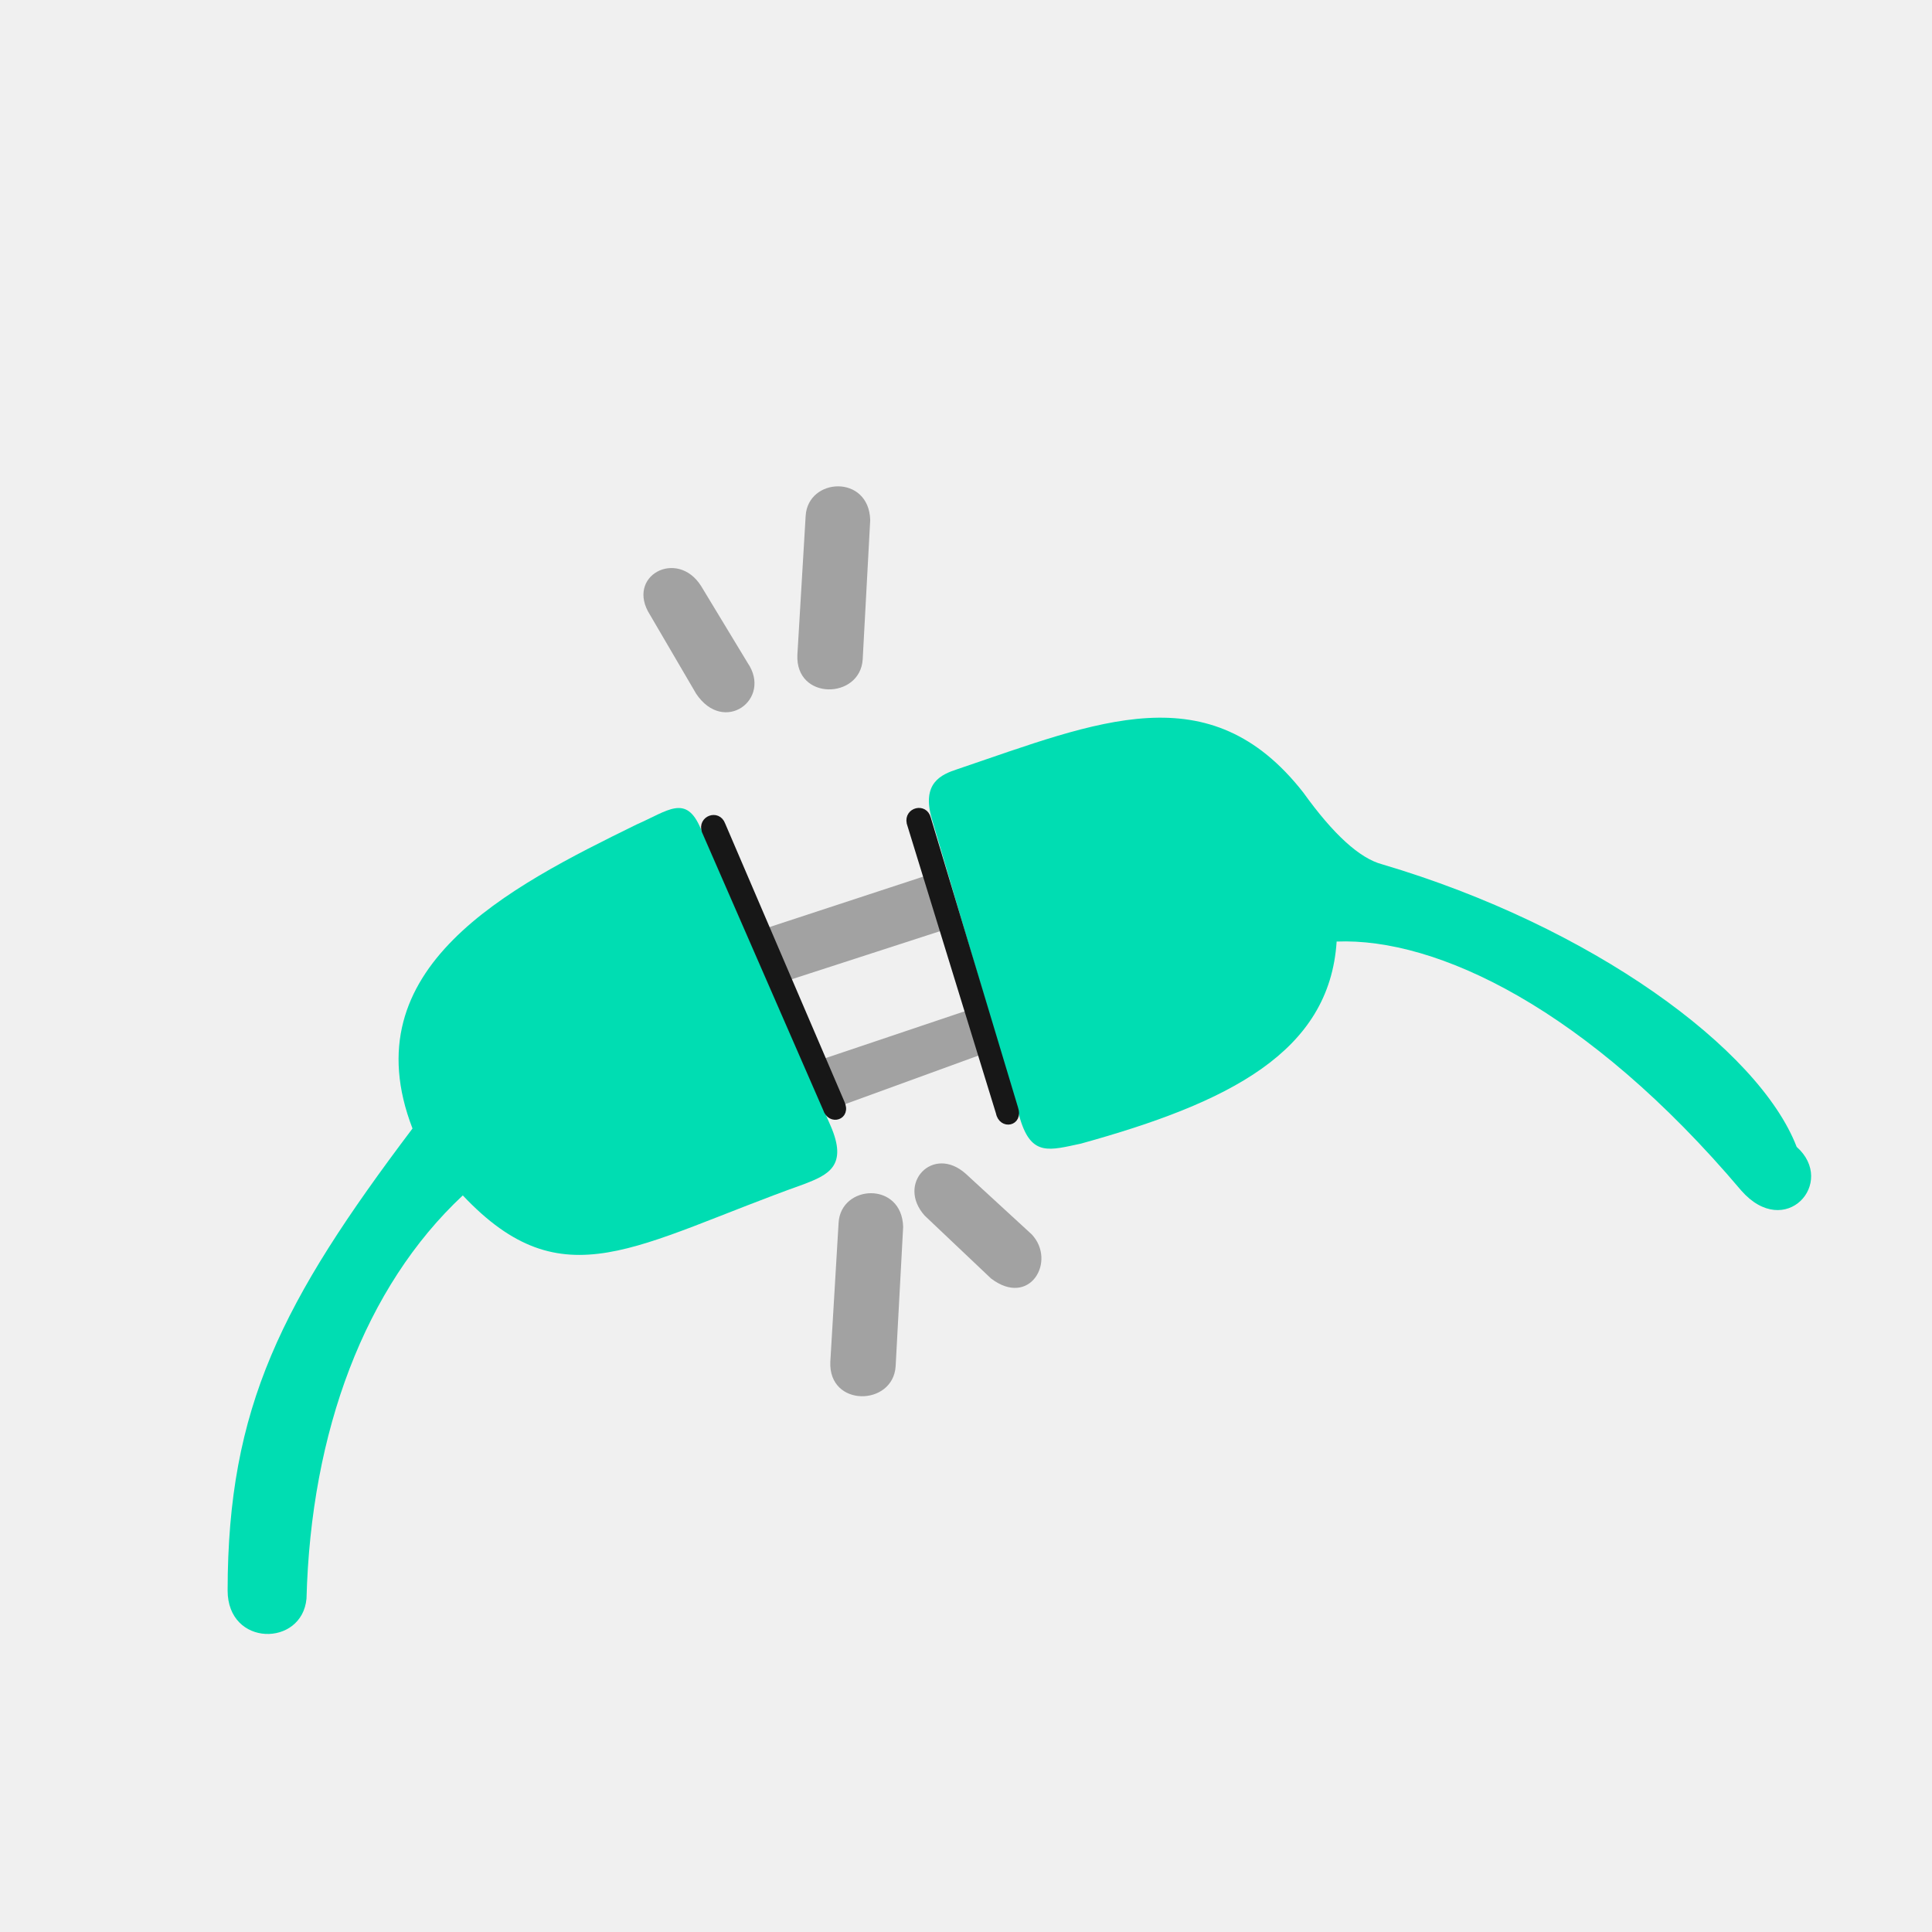
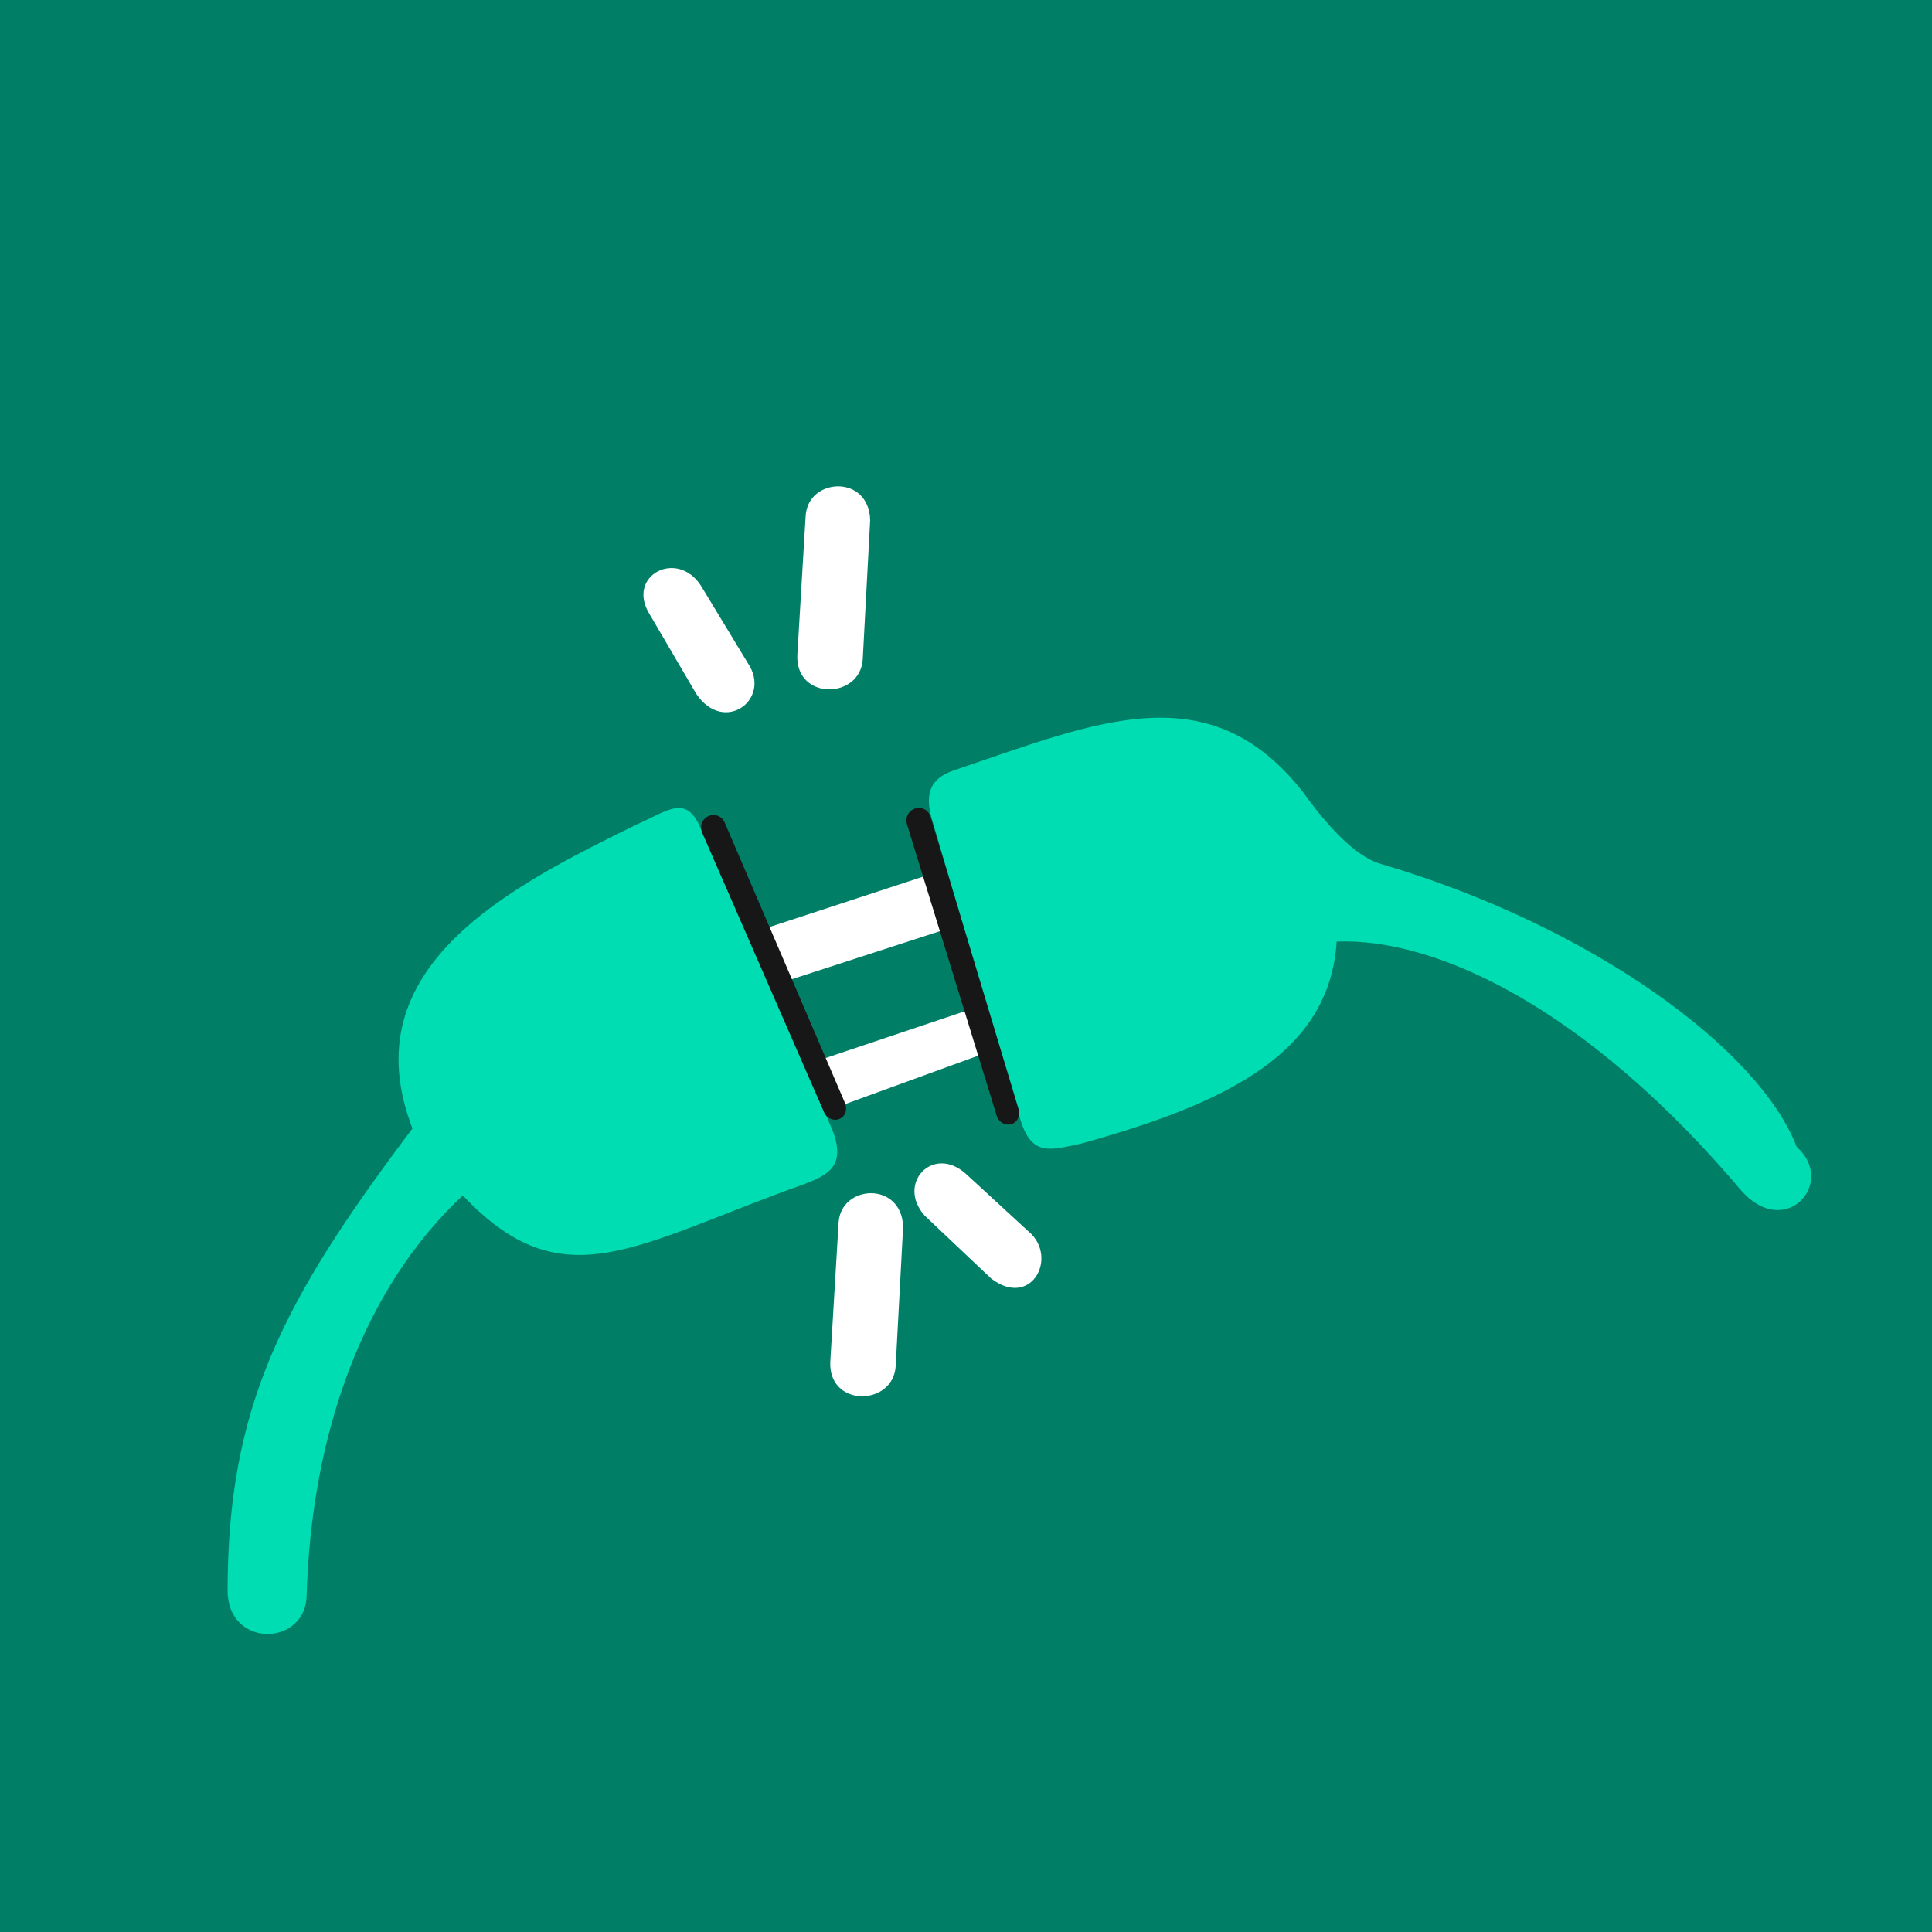
- <svg xmlns="http://www.w3.org/2000/svg" version="1.1" x="0px" y="0px" width="1048.0px" height="1048.0px" viewBox="0 0 1048.0 1048.0" enable-background="new 0 0 1048.0 1048.0" xml:space="preserve">
-   <path fill="#A2A2A2" stroke="#171717" fill-opacity="1.000" stroke-opacity="1.000" fill-rule="nonzero" stroke-width="0.0" stroke-linejoin="miter" stroke-linecap="square" d="M533.46,571.60L457.54,599.26L447.20,574.17L527.60,547.10L533.46,571.60z" />
-   <path fill="#A2A2A2" stroke="#171717" fill-opacity="1.000" stroke-opacity="1.000" fill-rule="nonzero" stroke-width="0.0" stroke-linejoin="miter" stroke-linecap="square" d="M416.57,503.16L427.54,531.81L513.79,503.85L502.99,474.79L416.57,503.16z" />
-   <path fill="#00DDB2" stroke="#000000" fill-opacity="1.000" stroke-opacity="1.000" fill-rule="nonzero" stroke-width="0.0" stroke-linejoin="miter" stroke-linecap="square" d="M123.47,862.76C123.55,763.17,152.94,705.99,223.76,612.15C190.07,524.81,275.83,481.28,345.35,447.22C362.50,439.72,372.12,430.63,380.10,449.45L450.53,610.62C460.06,632.45,449.25,637.28,436.05,642.36C344.45,675.02,305.62,706.33,251.04,648.44C197.88,698.12,168.63,776.65,166.26,867.14C163.89,893.42,123.47,893.42,123.47,862.76z" />
-   <path fill="#00DDB2" stroke="#000000" fill-opacity="1.000" stroke-opacity="1.000" fill-rule="nonzero" stroke-width="0.0" stroke-linejoin="miter" stroke-linecap="square" d="M749.77,468.85C863.40,502.47,954.09,568.92,974.59,622.11C996.38,641.48,968.40,673.05,944.50,645.77C860.92,546.90,779.15,508.57,725.05,510.74C721.19,570.78,666.61,598.14,586.34,620.35C569.46,623.91,559.67,627.45,553.48,607.36L505.55,444.45C499.62,424.64,510.62,420.09,519.40,417.21C595.41,391.47,656.00,364.85,706.92,429.84Q731.44,464.01,749.77,468.85z" />
-   <path fill="#171717" stroke="#171717" fill-opacity="1.000" stroke-opacity="1.000" fill-rule="nonzero" stroke-width="3.041" stroke-linejoin="miter" stroke-linecap="square" d="M550.76,601.15C553.58,609.43,543.28,611.39,541.74,603.63L493.34,446.41C491.86,439.42,501.69,436.95,503.44,443.93L550.76,601.15z" />
-   <path fill="#171717" stroke="#171717" fill-opacity="1.000" stroke-opacity="1.000" fill-rule="nonzero" stroke-width="3.041" stroke-linejoin="miter" stroke-linecap="square" d="M456.62,598.11C460.36,606.02,450.34,609.13,447.94,601.59L382.16,450.82C379.90,444.03,389.40,440.47,391.92,447.21L456.62,598.11z" />
-   <path fill="#A2A2A2" stroke="#171717" fill-opacity="1.000" stroke-opacity="1.000" fill-rule="nonzero" stroke-width="0.0" stroke-linejoin="miter" stroke-linecap="square" d="M485.83,741.17C484.40,762.87,449.33,763.50,450.40,738.71L454.89,663.29C456.13,642.38,489.21,640.67,489.91,665.51L485.83,741.17z" />
-   <path fill="#A2A2A2" stroke="#171717" fill-opacity="1.000" stroke-opacity="1.000" fill-rule="nonzero" stroke-width="0.0" stroke-linejoin="miter" stroke-linecap="square" d="M559.67,669.60C573.23,684.07,558.55,709.54,537.55,693.48L501.62,659.44C486.05,642.07,506.06,620.78,523.85,636.68L559.67,669.60z" />
-   <path fill="#A2A2A2" stroke="#171717" fill-opacity="1.000" stroke-opacity="1.000" fill-rule="nonzero" stroke-width="0.0" stroke-linejoin="miter" stroke-linecap="square" d="M405.56,359.59C419.00,379.29,392.72,398.78,377.64,376.34L352.65,333.62C338.99,312.40,367.42,297.31,380.36,317.97L405.56,359.59z" />
-   <path fill="#A2A2A2" stroke="#171717" fill-opacity="1.000" stroke-opacity="1.000" fill-rule="nonzero" stroke-width="0.0" stroke-linejoin="miter" stroke-linecap="square" d="M467.96,357.74C466.52,379.44,431.46,380.07,432.53,355.28L437.02,279.86C438.25,258.95,471.33,257.24,472.04,282.08L467.96,357.74z" />
+ <svg xmlns="http://www.w3.org/2000/svg" version="1.1" x="0px" y="0px" width="200.0px" height="200.0px" viewBox="0 0 200.0 200.0" enable-background="new 0 0 200.0 200.0" xml:space="preserve">
+   <path fill="#007F66" stroke="#000000" fill-opacity="1.000" stroke-opacity="1.000" fill-rule="nonzero" stroke-width="0.0" stroke-linejoin="miter" stroke-linecap="square" d="M0.00,0.00L200.00,0.00L200.00,200.00L0.00,200.00z" />
+   <path fill="#FFFFFF" stroke="#171717" fill-opacity="1.000" stroke-opacity="1.000" fill-rule="nonzero" stroke-width="0.0" stroke-linejoin="miter" stroke-linecap="square" d="M101.81,109.08L87.32,114.36L85.34,109.57L100.69,104.41L101.81,109.08z" />
+   <path fill="#FFFFFF" stroke="#171717" fill-opacity="1.000" stroke-opacity="1.000" fill-rule="nonzero" stroke-width="0.0" stroke-linejoin="miter" stroke-linecap="square" d="M79.50,96.02L81.59,101.49L98.05,96.15L95.99,90.61L79.50,96.02z" />
+   <path fill="#00DDB2" stroke="#000000" fill-opacity="1.000" stroke-opacity="1.000" fill-rule="nonzero" stroke-width="0.0" stroke-linejoin="miter" stroke-linecap="square" d="M23.56,164.65C23.58,145.64,29.19,134.73,42.70,116.82C36.27,100.16,52.64,91.85,65.91,85.35C69.18,83.92,71.02,82.18,72.54,85.77L85.98,116.53C87.80,120.70,85.73,121.62,83.22,122.59C65.73,128.82,58.32,134.80,47.91,123.75C37.76,133.23,32.18,148.21,31.73,165.48C31.28,170.50,23.56,170.50,23.56,164.65z" />
+   <path fill="#00DDB2" stroke="#000000" fill-opacity="1.000" stroke-opacity="1.000" fill-rule="nonzero" stroke-width="0.0" stroke-linejoin="miter" stroke-linecap="square" d="M143.09,89.48C164.77,95.89,182.08,108.57,185.99,118.72C190.15,122.42,184.81,128.44,180.25,123.24C164.30,104.37,148.69,97.06,138.37,97.47C137.63,108.93,127.22,114.15,111.90,118.39C108.68,119.07,106.81,119.74,105.63,115.91L96.48,84.82C95.35,81.04,97.45,80.17,99.12,79.62C113.63,74.71,125.19,69.63,134.91,82.03Q139.59,88.55,143.09,89.48z" />
+   <path fill="#171717" stroke="#171717" fill-opacity="1.000" stroke-opacity="1.000" fill-rule="nonzero" stroke-width="0.58" stroke-linejoin="miter" stroke-linecap="square" d="M105.11,114.72C105.65,116.30,103.68,116.68,103.39,115.20L94.15,85.19C93.87,83.86,95.74,83.39,96.08,84.72L105.11,114.72z" />
+   <path fill="#171717" stroke="#171717" fill-opacity="1.000" stroke-opacity="1.000" fill-rule="nonzero" stroke-width="0.58" stroke-linejoin="miter" stroke-linecap="square" d="M87.14,114.14C87.85,115.65,85.94,116.25,85.48,114.81L72.93,86.03C72.50,84.74,74.31,84.06,74.79,85.35L87.14,114.14z" />
+   <path fill="#FFFFFF" stroke="#171717" fill-opacity="1.000" stroke-opacity="1.000" fill-rule="nonzero" stroke-width="0.0" stroke-linejoin="miter" stroke-linecap="square" d="M92.72,141.44C92.44,145.59,85.75,145.71,85.95,140.98L86.81,126.58C87.05,122.59,93.36,122.27,93.49,127.01L92.72,141.44z" />
+   <path fill="#FFFFFF" stroke="#171717" fill-opacity="1.000" stroke-opacity="1.000" fill-rule="nonzero" stroke-width="0.0" stroke-linejoin="miter" stroke-linecap="square" d="M106.81,127.79C109.39,130.55,106.59,135.41,102.59,132.34L95.73,125.85C92.76,122.53,96.58,118.47,99.97,121.50L106.81,127.79z" />
+   <path fill="#FFFFFF" stroke="#171717" fill-opacity="1.000" stroke-opacity="1.000" fill-rule="nonzero" stroke-width="0.0" stroke-linejoin="miter" stroke-linecap="square" d="M77.40,68.62C79.96,72.38,74.95,76.10,72.07,71.82L67.30,63.67C64.69,59.62,70.12,56.74,72.59,60.68L77.40,68.62z" />
+   <path fill="#FFFFFF" stroke="#171717" fill-opacity="1.000" stroke-opacity="1.000" fill-rule="nonzero" stroke-width="0.0" stroke-linejoin="miter" stroke-linecap="square" d="M89.31,68.27C89.03,72.41,82.34,72.53,82.54,67.80L83.40,53.41C83.64,49.42,89.95,49.09,90.08,53.83L89.31,68.27z" />
</svg>
